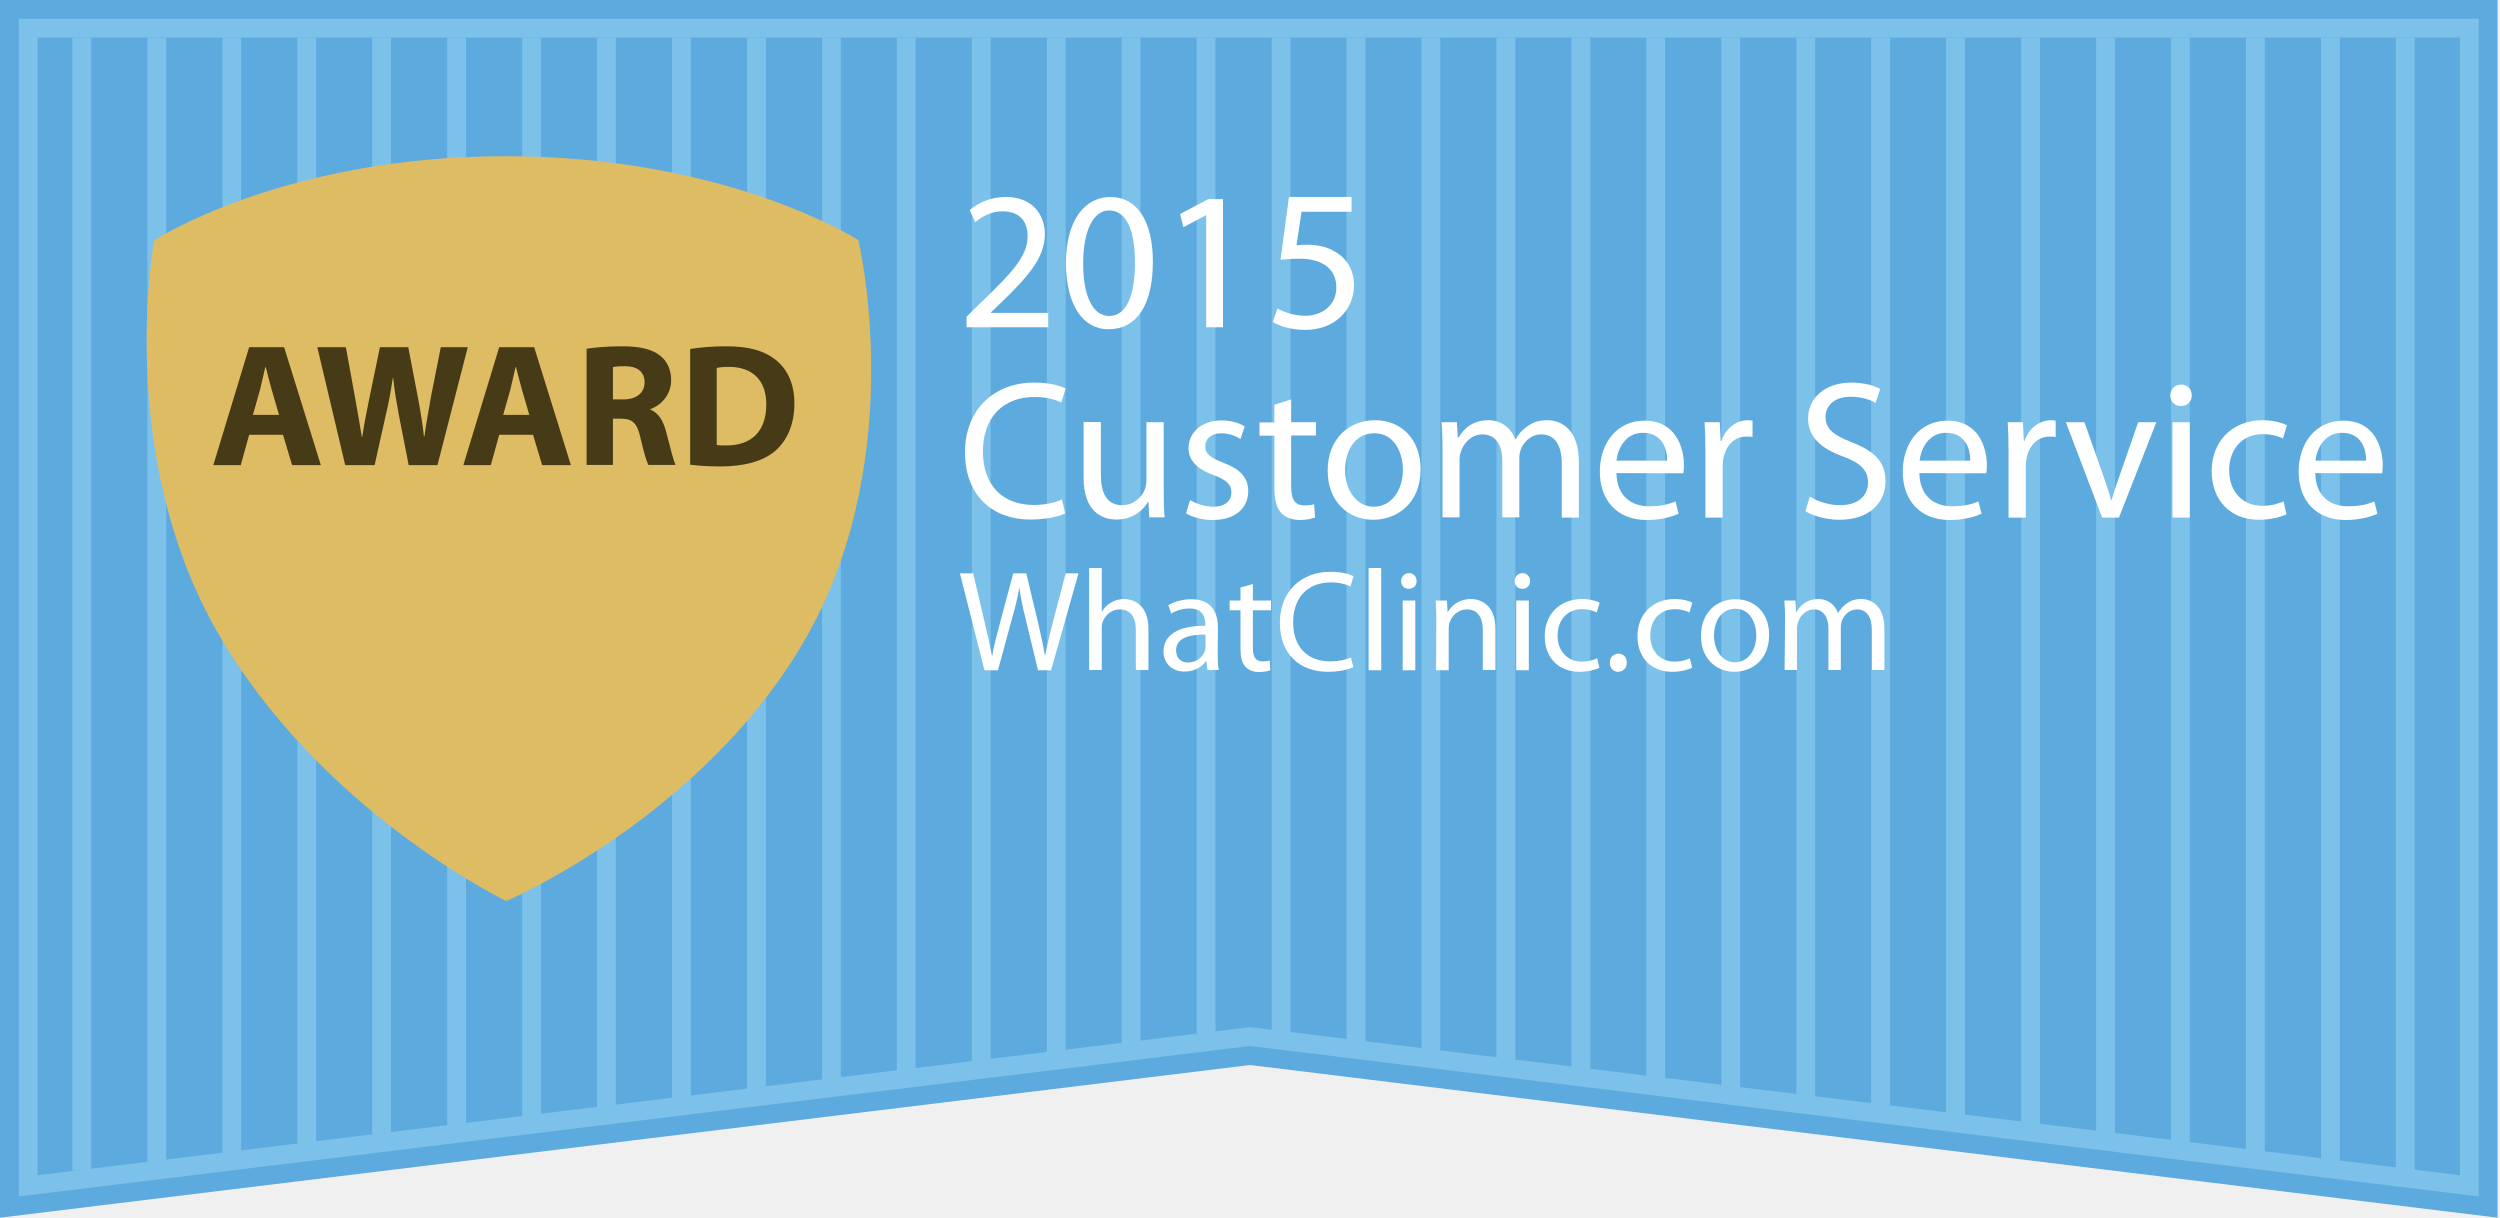
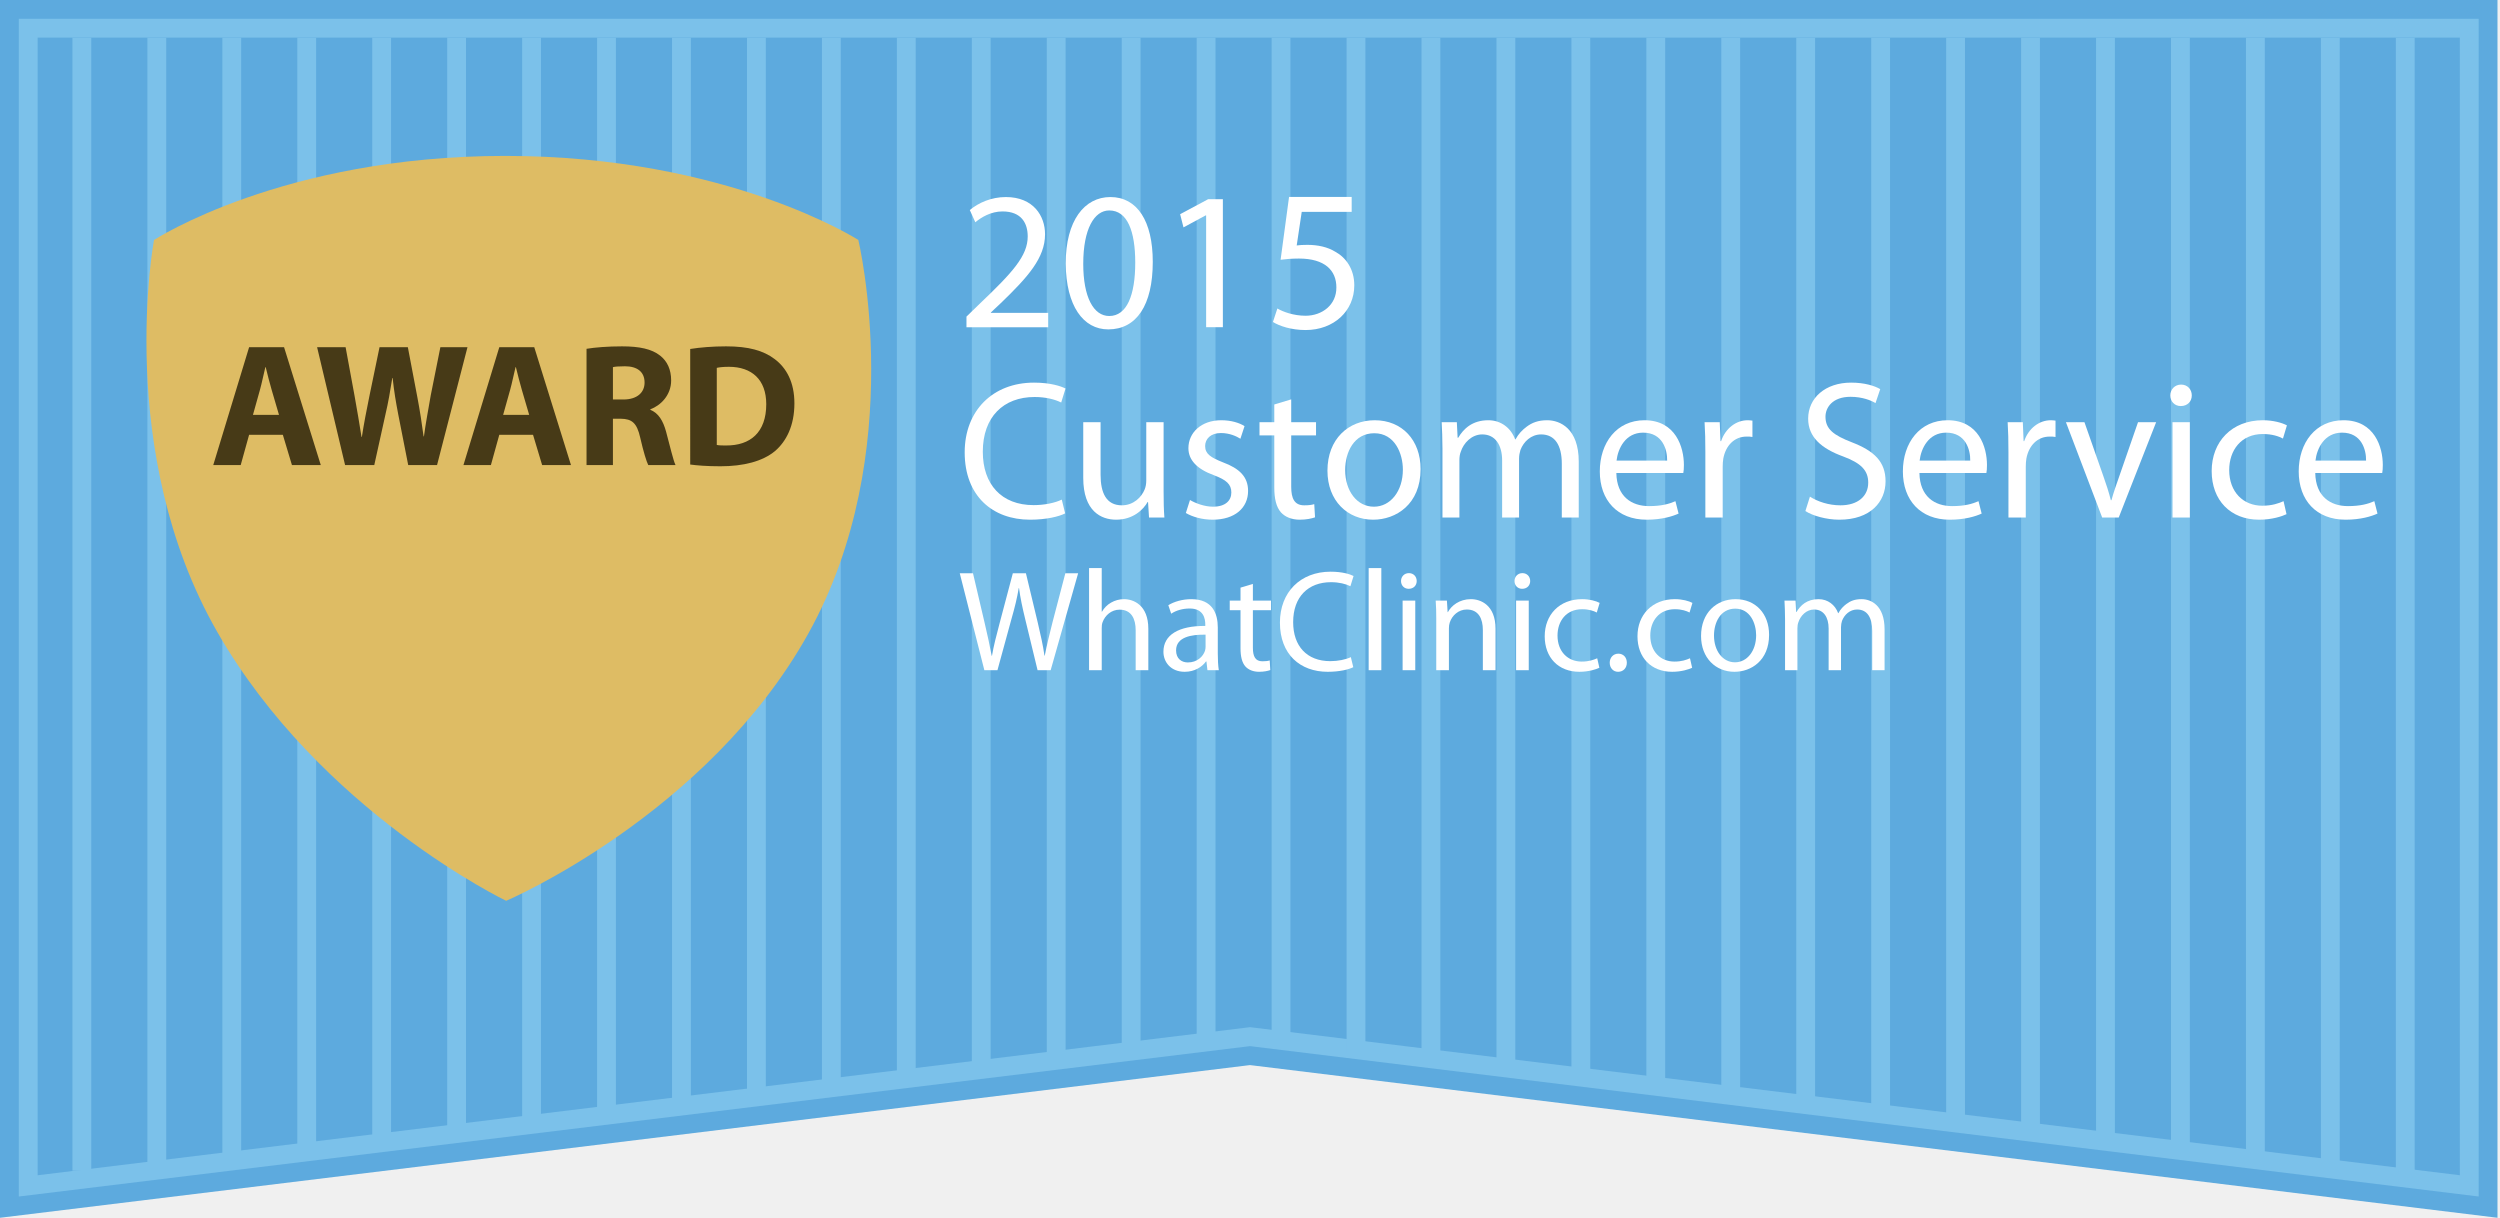
- <svg xmlns="http://www.w3.org/2000/svg" version="1.1" id="Layer_1" x="0px" y="0px" viewBox="0 0 1129.8 550.3" enable-background="new 0 0 1129.8 550.3" xml:space="preserve">
-   <polygon fill="#5DAADE" points="1128.7,550.3 564.9,481.3 0,550.3 0,0 1128.7,0 " />
-   <polygon fill="#5DAADE" points="12.8,12.8 1115.9,12.8 1115.9,535.9 564.9,468.5 12.8,535.9 " />
-   <path fill="#7BC1EA" d="M1111.7,17v514.1l-545.7-66.8l-1-0.1l-1,0.1L17,531.1V17H1111.7 M1120.2,8.5H8.5v532.2l556.4-68l555.3,68  L1120.2,8.5L1120.2,8.5z" />
-   <rect x="32.7" y="17" fill="#7BC1EA" width="8.5" height="512" />
-   <rect x="66.6" y="17" fill="#7BC1EA" width="8.5" height="512" />
-   <polygon fill="#7BC1EA" points="100.5,527.5 109,526.5 109,17 100.5,17 " />
-   <polygon fill="#7BC1EA" points="134.4,523.4 142.9,522.3 142.9,17 134.4,17 " />
-   <polygon fill="#7BC1EA" points="168.2,519.2 176.7,518.2 176.7,17 168.2,17 " />
-   <polygon fill="#7BC1EA" points="202.1,515.1 210.6,514 210.6,17 202.1,17 " />
-   <polygon fill="#7BC1EA" points="236,510.9 244.5,509.9 244.5,17 236,17 " />
-   <polygon fill="#7BC1EA" points="269.8,506.8 278.3,505.8 278.3,17 269.8,17 " />
-   <polygon fill="#7BC1EA" points="303.7,502.7 312.2,501.6 312.2,17 303.7,17 " />
-   <polygon fill="#7BC1EA" points="337.6,498.5 346.1,497.5 346.1,17 337.6,17 " />
-   <polygon fill="#7BC1EA" points="371.5,494.4 380,493.4 380,17 371.5,17 " />
-   <polygon fill="#7BC1EA" points="405.3,490.3 413.8,489.2 413.8,17 405.3,17 " />
-   <polygon fill="#7BC1EA" points="439.2,486.1 447.7,485.1 447.7,17 439.2,17 " />
-   <polygon fill="#7BC1EA" points="473.1,482 481.6,480.9 481.6,17 473.1,17 " />
-   <polygon fill="#7BC1EA" points="506.9,477.9 515.4,476.8 515.4,17 506.9,17 " />
-   <polygon fill="#7BC1EA" points="540.8,473.7 549.3,472.7 549.3,17 540.8,17 " />
-   <polygon fill="#7BC1EA" points="574.7,472 583.2,473 583.2,17 574.7,17 " />
-   <polygon fill="#7BC1EA" points="608.5,476.1 617.1,477.2 617.1,17 608.5,17 " />
-   <polygon fill="#7BC1EA" points="642.4,480.3 650.9,481.3 650.9,17 642.4,17 " />
-   <polygon fill="#7BC1EA" points="676.3,484.4 684.8,485.4 684.8,17 676.3,17 " />
-   <polygon fill="#7BC1EA" points="710.2,488.6 718.7,489.6 718.7,17 710.2,17 " />
-   <polygon fill="#7BC1EA" points="744,492.7 752.5,493.7 752.5,17 744,17 " />
-   <polygon fill="#7BC1EA" points="777.9,496.8 786.4,497.9 786.4,17 777.9,17 " />
-   <polygon fill="#7BC1EA" points="811.8,501 820.3,502 820.3,17 811.8,17 " />
-   <polygon fill="#7BC1EA" points="845.6,505.1 854.2,506.2 854.2,17 845.6,17 " />
-   <polygon fill="#7BC1EA" points="879.5,509.3 888,510.3 888,17 879.5,17 " />
-   <polygon fill="#7BC1EA" points="913.4,513.4 921.9,514.5 921.9,17 913.4,17 " />
-   <polygon fill="#7BC1EA" points="947.3,517.6 955.8,518.6 955.8,17 947.3,17 " />
-   <polygon fill="#7BC1EA" points="981.1,521.7 989.6,522.8 989.6,17 981.1,17 " />
-   <polygon fill="#7BC1EA" points="1015,525.9 1023.5,526.9 1023.5,17 1015,17 " />
-   <rect x="1048.9" y="17" fill="#7BC1EA" width="8.5" height="512" />
-   <rect x="1082.7" y="17" fill="#7BC1EA" width="8.5" height="512" />
-   <path fill="#DEBC64" d="M387.9,108.5c0,0,23,95.9-22.6,177.9c-45.7,82-136.5,120.8-136.5,120.8s-84.1-40.5-130.6-121.6  s-28.5-177-28.5-177s58.1-38,158.7-38C328.9,70.5,387.9,108.5,387.9,108.5z" />
-   <path fill="#473A17" d="M112.6,196.5l-3.8,13.7H96.4l16.2-53.3h15.8l16.6,53.3h-13l-4.1-13.7L112.6,196.5L112.6,196.5z M126.1,187.5  l-3.3-11.3c-0.9-3.2-1.9-7.1-2.7-10.3h-0.2c-0.8,3.2-1.6,7.2-2.4,10.3l-3.2,11.3H126.1z" />
-   <path fill="#473A17" d="M156,210.2l-12.6-53.3h12.9l4,21.9c1.2,6.4,2.3,13.3,3.2,18.6h0.2c0.9-5.8,2.1-12.2,3.5-18.8l4.5-21.7h12.8  l4.3,22.4c1.2,6.2,2.1,11.9,2.8,17.9h0.2c0.8-5.9,2-12.2,3.1-18.6l4.3-21.7h12.2l-13.7,53.3h-13l-4.5-22.9c-1-5.4-1.9-10.4-2.5-16.4  h-0.2c-0.9,6-1.8,11.1-3.1,16.4l-5.1,22.9L156,210.2L156,210.2z" />
-   <path fill="#473A17" d="M225.6,196.5l-3.8,13.7h-12.4l16.2-53.3h15.8l16.6,53.3h-13l-4.1-13.7L225.6,196.5L225.6,196.5z   M239.2,187.5l-3.3-11.3c-0.9-3.2-1.9-7.1-2.7-10.3H233c-0.8,3.2-1.6,7.2-2.4,10.3l-3.2,11.3H239.2z" />
-   <path fill="#473A17" d="M265.1,157.6c3.9-0.6,9.6-1.1,16-1.1c7.9,0,13.4,1.2,17.2,4.2c3.2,2.5,5,6.3,5,11.2c0,6.7-4.8,11.4-9.4,13  v0.2c3.7,1.5,5.8,5,7.1,9.9c1.7,6.1,3.2,13,4.3,15.1H293c-0.8-1.6-2.1-5.8-3.6-12.4c-1.5-6.7-3.8-8.5-8.8-8.5H277v20.9h-11.9  L265.1,157.6L265.1,157.6z M277,180.5h4.7c6,0,9.6-3,9.6-7.7c0-4.8-3.3-7.3-8.8-7.3c-2.9,0-4.6,0.2-5.5,0.4V180.5z" />
-   <path fill="#473A17" d="M311.9,157.7c4.4-0.7,10.2-1.2,16.2-1.2c10.2,0,16.8,1.9,21.9,5.7c5.5,4.1,9,10.7,9,20.1  c0,10.2-3.7,17.2-8.8,21.6c-5.6,4.7-14.2,6.9-24.6,6.9c-6.2,0-10.7-0.4-13.7-0.8L311.9,157.7L311.9,157.7z M323.9,201.1  c1,0.2,2.8,0.2,4.2,0.2c11,0.1,18.2-5.9,18.2-18.6c0-11.1-6.5-16.9-16.9-16.9c-2.6,0-4.4,0.2-5.5,0.5L323.9,201.1L323.9,201.1z" />
-   <path fill="#FFFFFF" d="M436.8,147.9v-4.8l6.1-6c14.8-14.1,21.5-21.5,21.5-30.3c0-5.9-2.8-11.3-11.4-11.3c-5.3,0-9.6,2.7-12.3,4.9  l-2.5-5.5c3.9-3.3,9.7-5.9,16.3-5.9c12.5,0,17.7,8.5,17.7,16.8c0,10.7-7.7,19.3-19.9,31.1l-4.5,4.3v0.2h25.9v6.5L436.8,147.9  L436.8,147.9z" />
-   <path fill="#FFFFFF" d="M521,118.3c0,19.7-7.4,30.5-20.1,30.5c-11.3,0-19-10.6-19.2-29.7c0-19.5,8.5-30.1,20.2-30.1  C513.9,89.1,521,99.9,521,118.3z M489.5,119.2c0,15,4.6,23.6,11.7,23.6c7.9,0,11.7-9.3,11.7-24.1c0-14.2-3.6-23.6-11.7-23.6  C494.5,95.1,489.5,103.5,489.5,119.2z" />
-   <path fill="#FFFFFF" d="M545.1,97.3h-0.2l-10.1,5.4l-1.5-6L546,90h6.7v57.9h-7.6L545.1,97.3L545.1,97.3z" />
-   <path fill="#FFFFFF" d="M481.4,232c-2.8,1.4-8.5,2.8-15.8,2.8c-16.9,0-29.5-10.7-29.5-30.4c0-18.9,12.7-31.5,31.3-31.5  c7.4,0,12.2,1.6,14.2,2.7l-2,6.3c-2.8-1.4-7-2.5-12-2.5c-14.1,0-23.4,9-23.4,24.7c0,14.8,8.5,24.1,23,24.1c4.8,0,9.6-1,12.7-2.5  L481.4,232z" />
-   <path fill="#FFFFFF" d="M525.9,222c0,4.5,0.1,8.5,0.4,11.8h-6.9l-0.4-7h-0.2c-2,3.5-6.6,8-14.2,8c-6.8,0-14.9-3.8-14.9-18.9v-25.2  h7.8v23.8c0,8.2,2.6,13.8,9.6,13.8c5.3,0,8.9-3.6,10.3-7.2c0.4-1.1,0.7-2.5,0.7-4v-26.3h7.8V222L525.9,222z" />
-   <path fill="#FFFFFF" d="M537.8,226c2.4,1.4,6.5,3,10.4,3c5.6,0,8.3-2.8,8.3-6.4c0-3.7-2.2-5.7-7.9-7.8c-7.8-2.8-11.5-7-11.5-12.2  c0-6.9,5.7-12.6,14.9-12.6c4.4,0,8.2,1.2,10.5,2.7l-1.9,5.7c-1.7-1.1-4.8-2.6-8.8-2.6c-4.6,0-7.1,2.7-7.1,5.9c0,3.6,2.5,5.2,8.1,7.4  c7.4,2.8,11.3,6.5,11.3,12.9c0,7.7-6,13-16,13c-4.7,0-9.1-1.2-12.1-3L537.8,226z" />
-   <path fill="#FFFFFF" d="M583.5,180.5v10.3h11.2v6h-11.2V220c0,5.3,1.5,8.4,5.9,8.4c2.1,0,3.4-0.2,4.5-0.5l0.4,6  c-1.5,0.5-3.9,1.1-6.9,1.1c-3.6,0-6.6-1.2-8.5-3.3c-2.1-2.4-3-6.2-3-11.3v-23.5h-6.7v-6h6.7v-8L583.5,180.5z" />
-   <path fill="#FFFFFF" d="M642,212c0,15.9-11.1,22.9-21.4,22.9c-11.6,0-20.6-8.5-20.6-22.2c0-14.3,9.5-22.8,21.4-22.8  C633.6,189.9,642,198.9,642,212z M607.9,212.4c0,9.4,5.3,16.6,13,16.6c7.5,0,13.1-7,13.1-16.7c0-7.3-3.6-16.5-12.9-16.5  C611.9,195.8,607.9,204.3,607.9,212.4z" />
-   <path fill="#FFFFFF" d="M651.9,202.5c0-4.5-0.2-8.1-0.4-11.7h6.9l0.4,7h0.3c2.4-4.1,6.4-7.9,13.6-7.9c5.8,0,10.2,3.6,12.1,8.6h0.2  c1.3-2.5,3.1-4.3,4.9-5.6c2.6-2,5.3-3,9.4-3c5.8,0,14.2,3.7,14.2,18.7v25.3h-7.7v-24.3c0-8.4-3.1-13.3-9.3-13.3  c-4.5,0-7.9,3.3-9.3,7c-0.4,1.2-0.6,2.5-0.6,3.9v26.6h-7.7v-25.8c0-6.9-3-11.7-9-11.7c-4.8,0-8.5,3.9-9.7,7.8  c-0.4,1.1-0.6,2.5-0.6,3.8v25.9h-7.7L651.9,202.5L651.9,202.5L651.9,202.5z" />
-   <path fill="#FFFFFF" d="M730.5,213.8c0.2,10.6,6.9,15,14.8,15c5.6,0,9.1-1,11.9-2.2l1.4,5.6c-2.8,1.2-7.6,2.8-14.4,2.8  c-13.3,0-21.2-8.8-21.2-21.8c0-13,7.7-23.1,20.2-23.1c14.2,0,17.8,12.3,17.8,20.2c0,1.6-0.1,2.8-0.3,3.6L730.5,213.8L730.5,213.8z   M753.4,208.2c0.1-4.9-2-12.6-10.9-12.6c-8,0-11.4,7.2-12,12.6H753.4z" />
-   <path fill="#FFFFFF" d="M770.7,204.2c0-5.1-0.1-9.4-0.4-13.4h6.9l0.4,8.5h0.3c2-5.8,6.8-9.4,12-9.4c0.8,0,1.4,0.1,2.1,0.2v7.4  c-0.8-0.2-1.6-0.2-2.7-0.2c-5.5,0-9.4,4.1-10.5,10c-0.2,1.1-0.3,2.4-0.3,3.6v23h-7.8L770.7,204.2L770.7,204.2z" />
-   <path fill="#FFFFFF" d="M817.9,224.4c3.5,2.2,8.5,3.9,13.8,3.9c7.9,0,12.5-4.2,12.5-10.2c0-5.5-3.2-8.8-11.3-11.8  c-9.8-3.6-15.8-8.7-15.8-17.1c0-9.3,7.7-16.3,19.4-16.3c6.1,0,10.6,1.4,13.2,2.9l-2.1,6.3c-1.9-1.2-5.9-2.8-11.3-2.8  c-8.2,0-11.3,4.9-11.3,9c0,5.6,3.7,8.4,11.9,11.6c10.1,3.9,15.2,8.8,15.2,17.6c0,9.3-6.8,17.4-20.9,17.4c-5.8,0-12.1-1.8-15.3-3.9  L817.9,224.4z" />
-   <path fill="#FFFFFF" d="M867.4,213.8c0.2,10.6,6.9,15,14.8,15c5.6,0,9.1-1,11.9-2.2l1.4,5.6c-2.8,1.2-7.6,2.8-14.4,2.8  c-13.3,0-21.2-8.8-21.2-21.8c0-13,7.7-23.1,20.2-23.1c14.2,0,17.8,12.3,17.8,20.2c0,1.6-0.1,2.8-0.3,3.6L867.4,213.8L867.4,213.8z   M890.4,208.2c0.1-4.9-2-12.6-10.9-12.6c-8,0-11.4,7.2-12,12.6H890.4z" />
-   <path fill="#FFFFFF" d="M907.7,204.2c0-5.1-0.1-9.4-0.4-13.4h6.9l0.4,8.5h0.3c2-5.8,6.8-9.4,12-9.4c0.8,0,1.4,0.1,2.1,0.2v7.4  c-0.8-0.2-1.6-0.2-2.7-0.2c-5.5,0-9.4,4.1-10.5,10c-0.2,1.1-0.3,2.4-0.3,3.6v23h-7.8L907.7,204.2L907.7,204.2z" />
-   <path fill="#FFFFFF" d="M942,190.8l8.5,24.1c1.4,4,2.6,7.6,3.5,11.1h0.3c1-3.6,2.2-7.1,3.6-11.1l8.4-24.1h8.2l-16.9,43.1H950  l-16.4-43.1H942z" />
-   <path fill="#FFFFFF" d="M990.5,178.7c0,2.7-1.9,4.8-5,4.8c-2.8,0-4.7-2.1-4.7-4.8c0-2.7,2-4.9,4.9-4.9  C988.6,173.8,990.5,175.9,990.5,178.7z M981.8,233.9v-43.1h7.8v43.1H981.8z" />
-   <path fill="#FFFFFF" d="M1033.3,232.4c-2,1-6.6,2.5-12.4,2.5c-13,0-21.4-8.8-21.4-22c0-13.3,9.1-23,23.1-23c4.6,0,8.7,1.2,10.9,2.3  l-1.8,6c-1.9-1-4.8-2-9.1-2c-9.9,0-15.2,7.4-15.2,16.3c0,10,6.4,16.1,15,16.1c4.5,0,7.4-1.1,9.6-2L1033.3,232.4z" />
-   <path fill="#FFFFFF" d="M1046.3,213.8c0.2,10.6,6.9,15,14.8,15c5.6,0,9.1-1,11.9-2.2l1.4,5.6c-2.8,1.2-7.6,2.8-14.4,2.8  c-13.3,0-21.2-8.8-21.2-21.8c0-13,7.7-23.1,20.2-23.1c14.2,0,17.8,12.3,17.8,20.2c0,1.6-0.1,2.8-0.3,3.6L1046.3,213.8L1046.3,213.8z   M1069.3,208.2c0.1-4.9-2-12.6-10.9-12.6c-8,0-11.4,7.2-12,12.6H1069.3z" />
-   <path fill="#FFFFFF" d="M444.9,302.9l-11.1-43.8h6l5.2,22.2c1.3,5.5,2.5,10.9,3.3,15.1h0.1c0.7-4.4,2.1-9.6,3.6-15.2l5.9-22.1h5.9  l5.3,22.2c1.2,5.2,2.4,10.4,3.1,15h0.1c0.9-4.8,2.1-9.7,3.5-15.1l5.8-22.1h5.8l-12.4,43.8h-5.9l-5.5-22.8c-1.4-5.6-2.3-9.9-2.9-14.3  h-0.1c-0.7,4.4-1.8,8.6-3.4,14.3l-6.2,22.8L444.9,302.9L444.9,302.9z" />
-   <path fill="#FFFFFF" d="M492.2,256.7h5.7v19.7h0.1c0.9-1.6,2.3-3.1,4.1-4.1c1.7-1,3.7-1.6,5.9-1.6c4.2,0,11,2.6,11,13.4v18.7h-5.7  v-18.1c0-5.1-1.9-9.3-7.3-9.3c-3.7,0-6.6,2.6-7.7,5.7c-0.3,0.8-0.4,1.7-0.4,2.7v19h-5.7L492.2,256.7L492.2,256.7z" />
-   <path fill="#FFFFFF" d="M550.3,295.3c0,2.7,0.1,5.4,0.5,7.5h-5.1l-0.5-4H545c-1.8,2.5-5.1,4.7-9.6,4.7c-6.4,0-9.6-4.5-9.6-9  c0-7.6,6.8-11.8,18.9-11.7v-0.6c0-2.5-0.7-7.3-7.1-7.2c-3,0-6,0.8-8.3,2.3l-1.3-3.8c2.6-1.6,6.4-2.7,10.4-2.7c9.6,0,12,6.6,12,12.8  L550.3,295.3L550.3,295.3z M544.8,286.8c-6.2-0.1-13.3,1-13.3,7.1c0,3.8,2.5,5.5,5.3,5.5c4.2,0,6.8-2.6,7.7-5.3  c0.2-0.6,0.3-1.3,0.3-1.8V286.8z" />
-   <path fill="#FFFFFF" d="M566.2,263.9v7.5h8.2v4.4h-8.2v17c0,3.9,1.1,6.1,4.3,6.1c1.6,0,2.5-0.1,3.3-0.4l0.3,4.4  c-1.1,0.4-2.9,0.8-5.1,0.8c-2.7,0-4.8-0.9-6.2-2.4c-1.6-1.8-2.2-4.6-2.2-8.3v-17.2h-4.9v-4.4h4.9v-5.9L566.2,263.9z" />
-   <path fill="#FFFFFF" d="M611.6,301.5c-2,1-6.2,2.1-11.6,2.1c-12.4,0-21.6-7.8-21.6-22.2c0-13.8,9.3-23,22.9-23c5.4,0,8.9,1.2,10.4,2  l-1.4,4.6c-2.1-1-5.1-1.8-8.8-1.8c-10.3,0-17.1,6.6-17.1,18.1c0,10.8,6.2,17.6,16.8,17.6c3.5,0,7-0.7,9.3-1.8L611.6,301.5z" />
-   <path fill="#FFFFFF" d="M618.5,256.7h5.7v46.2h-5.7V256.7z" />
-   <path fill="#FFFFFF" d="M640.2,262.6c0,2-1.4,3.5-3.6,3.5c-2.1,0-3.4-1.6-3.4-3.5s1.4-3.6,3.6-3.6  C638.8,259,640.2,260.6,640.2,262.6z M633.9,302.9v-31.5h5.7v31.5H633.9z" />
-   <path fill="#FFFFFF" d="M649.1,279.9c0-3.3-0.1-5.9-0.3-8.5h5.1l0.3,5.2h0.1c1.6-2.9,5.2-5.9,10.4-5.9c4.4,0,11.1,2.6,11.1,13.4  v18.7h-5.7v-18.1c0-5.1-1.9-9.3-7.3-9.3c-3.7,0-6.6,2.7-7.7,5.9c-0.3,0.7-0.4,1.7-0.4,2.7v18.9h-5.7L649.1,279.9L649.1,279.9  L649.1,279.9z" />
-   <path fill="#FFFFFF" d="M691.5,262.6c0,2-1.4,3.5-3.6,3.5c-2.1,0-3.4-1.6-3.4-3.5s1.4-3.6,3.6-3.6  C690.1,259,691.5,260.6,691.5,262.6z M685.2,302.9v-31.5h5.7v31.5H685.2z" />
-   <path fill="#FFFFFF" d="M722.8,301.8c-1.5,0.7-4.8,1.8-9,1.8c-9.5,0-15.7-6.4-15.7-16.1c0-9.7,6.6-16.8,16.9-16.8  c3.4,0,6.4,0.8,7.9,1.7l-1.3,4.4c-1.4-0.7-3.5-1.5-6.6-1.5c-7.2,0-11.1,5.4-11.1,11.9c0,7.3,4.7,11.8,10.9,11.8c3.3,0,5.4-0.8,7-1.5  L722.8,301.8z" />
-   <path fill="#FFFFFF" d="M727.5,299.5c0-2.3,1.6-4.1,3.9-4.1c2.3,0,3.8,1.7,3.8,4.1c0,2.3-1.6,4.1-4,4.1  C729,303.6,727.5,301.8,727.5,299.5z" />
-   <path fill="#FFFFFF" d="M764.7,301.8c-1.5,0.7-4.8,1.8-9,1.8c-9.5,0-15.7-6.4-15.7-16.1c0-9.7,6.6-16.8,16.9-16.8  c3.4,0,6.4,0.8,7.9,1.7l-1.3,4.4c-1.4-0.7-3.5-1.5-6.6-1.5c-7.2,0-11.1,5.4-11.1,11.9c0,7.3,4.7,11.8,10.9,11.8c3.3,0,5.4-0.8,7-1.5  L764.7,301.8z" />
-   <path fill="#FFFFFF" d="M799.5,286.9c0,11.6-8.1,16.7-15.7,16.7c-8.4,0-15.1-6.2-15.1-16.2c0-10.5,7-16.6,15.6-16.6  C793.4,270.8,799.5,277.3,799.5,286.9z M774.6,287.2c0,6.9,3.9,12.1,9.5,12.1c5.5,0,9.6-5.1,9.6-12.2c0-5.3-2.7-12-9.4-12  C777.5,275.1,774.6,281.3,774.6,287.2z" />
-   <path fill="#FFFFFF" d="M806.7,279.9c0-3.3-0.1-5.9-0.3-8.5h5l0.3,5.1h0.2c1.8-3,4.7-5.8,9.9-5.8c4.2,0,7.5,2.6,8.8,6.3h0.1  c1-1.8,2.3-3.1,3.6-4.1c1.9-1.4,3.9-2.2,6.9-2.2c4.2,0,10.4,2.7,10.4,13.6v18.5h-5.6v-17.7c0-6.1-2.3-9.7-6.8-9.7  c-3.3,0-5.8,2.4-6.8,5.1c-0.3,0.8-0.5,1.8-0.5,2.9v19.4h-5.6V284c0-5-2.2-8.6-6.6-8.6c-3.5,0-6.2,2.9-7.1,5.7  c-0.3,0.8-0.5,1.8-0.5,2.8v18.9h-5.6L806.7,279.9L806.7,279.9z" />
-   <path fill="#FFFFFF" d="M577.3,139.4c2.5,1.5,7.3,3.3,12.7,3.3c7.5,0,14-4.9,13.9-12.8c0-7.6-5.2-13-16.9-13c-3.5,0-6.1,0.3-8.3,0.5  l3.8-28.4h28.3v6.7h-22.6l-2.3,15.2c1.4-0.2,2.6-0.3,4.8-0.3c4.6,0,9.1,0.9,12.7,3.2c4.6,2.5,8.5,7.7,8.5,15.1  c0,11.6-9.2,20.2-22,20.2c-6.5,0-11.8-1.8-14.7-3.6L577.3,139.4z" />
+ <svg xmlns="http://www.w3.org/2000/svg" version="1.1" id="Layer_1" x="0px" y="0px" width="1129.809px" height="550.34px" viewBox="0 0 1129.809 550.34" enable-background="new 0 0 1129.809 550.34" xml:space="preserve">
+   <g id="Layer_2">
+     <polygon fill="#5DAADE" points="1128.672,550.34 564.895,481.34 0,550.34 0,0 1128.672,0  " />
+     <g>
+       <polygon fill="#5DAADE" points="12.756,12.756 1115.916,12.756 1115.916,535.928 564.896,468.489 12.756,535.931   " />
+       <path fill="#7BC1EA" d="M1111.664,17.008v514.114L565.93,464.331l-1.033-0.127l-1.031,0.126L17.008,531.127V17.008H1111.664     M1120.168,8.504H8.504v532.229l556.394-67.961l555.271,67.959V8.504L1120.168,8.504z" />
+     </g>
+     <g>
+       <rect x="32.743" y="17.045" fill="#7BC1EA" width="8.504" height="512.021" />
+       <rect x="66.614" y="17.045" fill="#7BC1EA" width="8.504" height="512.021" />
+       <polygon fill="#7BC1EA" points="100.485,527.497 108.989,526.459 108.989,17.045 100.485,17.045   " />
+       <polygon fill="#7BC1EA" points="134.355,523.361 142.86,522.322 142.86,17.045 134.355,17.045   " />
+       <polygon fill="#7BC1EA" points="168.227,519.224 176.731,518.186 176.731,17.045 168.227,17.045   " />
+       <polygon fill="#7BC1EA" points="202.098,515.087 210.602,514.048 210.602,17.045 202.098,17.045   " />
+       <polygon fill="#7BC1EA" points="235.969,510.948 244.473,509.909 244.473,17.045 235.969,17.045   " />
+       <polygon fill="#7BC1EA" points="269.839,506.813 278.344,505.773 278.344,17.045 269.839,17.045   " />
+       <polygon fill="#7BC1EA" points="303.711,502.675 312.216,501.637 312.216,17.045 303.711,17.045   " />
+       <polygon fill="#7BC1EA" points="337.582,498.537 346.087,497.498 346.087,17.045 337.582,17.045   " />
+       <polygon fill="#7BC1EA" points="371.453,494.4 379.957,493.362 379.957,17.045 371.453,17.045   " />
+       <polygon fill="#7BC1EA" points="405.323,490.264 413.828,489.225 413.828,17.045 405.323,17.045   " />
+       <polygon fill="#7BC1EA" points="439.194,486.126 447.699,485.088 447.699,17.045 439.194,17.045   " />
+       <polygon fill="#7BC1EA" points="473.065,481.989 481.57,480.949 481.57,17.045 473.065,17.045   " />
+       <polygon fill="#7BC1EA" points="506.938,477.852 515.441,476.813 515.441,17.045 506.938,17.045   " />
+       <polygon fill="#7BC1EA" points="540.807,473.715 549.313,472.676 549.313,17.045 540.807,17.045   " />
+       <polygon fill="#7BC1EA" points="574.679,471.97 583.183,473.011 583.183,17.045 574.679,17.045   " />
+       <polygon fill="#7BC1EA" points="608.549,476.115 617.054,477.156 617.054,17.045 608.549,17.045   " />
+       <polygon fill="#7BC1EA" points="642.42,480.261 650.926,481.302 650.926,17.045 642.42,17.045   " />
+       <polygon fill="#7BC1EA" points="676.291,484.406 684.797,485.447 684.797,17.045 676.291,17.045   " />
+       <polygon fill="#7BC1EA" points="710.162,488.552 718.668,489.592 718.668,17.045 710.162,17.045   " />
+       <polygon fill="#7BC1EA" points="744.033,492.697 752.539,493.738 752.539,17.045 744.033,17.045   " />
+       <polygon fill="#7BC1EA" points="777.904,496.842 786.41,497.883 786.41,17.045 777.904,17.045   " />
+       <polygon fill="#7BC1EA" points="811.775,500.988 820.281,502.028 820.281,17.045 811.775,17.045   " />
+       <polygon fill="#7BC1EA" points="845.646,505.133 854.152,506.174 854.152,17.045 845.646,17.045   " />
+       <polygon fill="#7BC1EA" points="879.517,509.278 888.021,510.319 888.021,17.045 879.517,17.045   " />
+       <polygon fill="#7BC1EA" points="913.388,513.424 921.892,514.465 921.892,17.045 913.388,17.045   " />
+       <polygon fill="#7BC1EA" points="947.26,517.569 955.763,518.61 955.763,17.045 947.26,17.045   " />
+       <polygon fill="#7BC1EA" points="981.131,521.715 989.635,522.756 989.635,17.045 981.131,17.045   " />
+       <polygon fill="#7BC1EA" points="1015.002,525.86 1023.506,526.901 1023.506,17.045 1015.002,17.045   " />
+       <rect x="1048.873" y="17.045" fill="#7BC1EA" width="8.505" height="512.021" />
+       <rect x="1082.744" y="17.045" fill="#7BC1EA" width="8.504" height="512.021" />
+     </g>
+   </g>
+   <g id="Layer_4">
+     <path fill="#DEBC64" d="M387.902,108.456c0,0,23.042,95.865-22.612,177.875C319.636,368.34,228.75,407.1,228.75,407.1   s-84.123-40.451-130.623-121.613S69.597,108.458,69.597,108.458s58.119-38,158.729-38   C328.935,70.457,387.902,108.456,387.902,108.456z" />
+     <g>
+       <path fill="#473A17" d="M112.574,196.502l-3.792,13.669H96.377l16.197-53.253h15.802l16.592,53.253h-13.036l-4.108-13.669H112.574    L112.574,196.502z M126.085,187.496l-3.317-11.299c-0.948-3.16-1.896-7.11-2.688-10.271h-0.158    c-0.79,3.16-1.581,7.19-2.448,10.271l-3.161,11.299H126.085z" />
+       <path fill="#473A17" d="M155.952,210.171l-12.642-53.253h12.879l4.028,21.886c1.186,6.4,2.293,13.274,3.161,18.646h0.158    c0.869-5.769,2.133-12.167,3.478-18.805l4.503-21.728h12.8l4.267,22.438c1.186,6.242,2.055,11.932,2.845,17.856h0.157    c0.79-5.926,1.976-12.167,3.081-18.567l4.347-21.728h12.246l-13.747,53.253h-13.037l-4.504-22.913    c-1.027-5.373-1.896-10.35-2.528-16.435h-0.158c-0.948,6.006-1.817,11.063-3.082,16.435l-5.057,22.913H155.952L155.952,210.171z" />
+       <path fill="#473A17" d="M225.641,196.502l-3.792,13.669h-12.404l16.197-53.253h15.802l16.592,53.253h-13.037l-4.107-13.669    H225.641L225.641,196.502z M239.151,187.496l-3.318-11.299c-0.947-3.16-1.896-7.11-2.687-10.271h-0.158    c-0.79,3.16-1.581,7.19-2.449,10.271l-3.161,11.299H239.151z" />
+       <path fill="#473A17" d="M265.067,157.63c3.871-0.632,9.56-1.106,16.039-1.106c7.9,0,13.432,1.187,17.224,4.188    c3.239,2.527,4.979,6.321,4.979,11.22c0,6.716-4.82,11.377-9.401,13.037v0.237c3.713,1.501,5.769,4.978,7.11,9.876    c1.659,6.083,3.24,13.037,4.268,15.091h-12.326c-0.79-1.58-2.133-5.847-3.634-12.405c-1.501-6.716-3.792-8.454-8.771-8.533h-3.557    v20.938h-11.93L265.067,157.63L265.067,157.63z M276.998,180.542h4.741c6.005,0,9.56-3.002,9.56-7.664    c0-4.82-3.317-7.349-8.849-7.349c-2.923,0-4.583,0.158-5.452,0.396V180.542z" />
+       <path fill="#473A17" d="M311.921,157.709c4.424-0.711,10.191-1.187,16.196-1.187c10.191,0,16.829,1.896,21.887,5.689    c5.53,4.107,9.007,10.667,9.007,20.067c0,10.192-3.713,17.225-8.771,21.57c-5.609,4.662-14.223,6.874-24.65,6.874    c-6.242,0-10.745-0.395-13.668-0.79L311.921,157.709L311.921,157.709z M323.929,201.085c1.026,0.236,2.767,0.236,4.188,0.236    c10.981,0.079,18.172-5.926,18.172-18.646c0-11.063-6.479-16.908-16.907-16.908c-2.606,0-4.425,0.237-5.452,0.475V201.085z" />
+     </g>
+     <g>
+       <path fill="#FFFFFF" d="M436.768,147.885v-4.806l6.142-5.964c14.774-14.063,21.539-21.538,21.539-30.262    c0-5.874-2.759-11.303-11.394-11.303c-5.251,0-9.611,2.67-12.283,4.896l-2.491-5.519c3.917-3.293,9.702-5.875,16.288-5.875    c12.46,0,17.712,8.544,17.712,16.822c0,10.681-7.744,19.313-19.938,31.063l-4.539,4.272v0.178h25.899v6.498L436.768,147.885    L436.768,147.885z" />
+       <path fill="#FFFFFF" d="M520.963,118.335c0,19.67-7.388,30.527-20.115,30.527c-11.304,0-19.047-10.591-19.226-29.729    c0-19.492,8.456-30.083,20.204-30.083C513.931,89.053,520.963,99.911,520.963,118.335z M489.545,119.225    c0,15.042,4.628,23.586,11.749,23.586c7.921,0,11.749-9.346,11.749-24.12c0-14.24-3.561-23.586-11.749-23.586    C494.528,95.105,489.545,103.472,489.545,119.225z" />
+       <path fill="#FFFFFF" d="M545.079,97.33h-0.178l-10.059,5.429l-1.514-5.963l12.64-6.766h6.676v57.854h-7.565V97.33z" />
+       <path fill="#FFFFFF" d="M481.359,232.016c-2.76,1.424-8.544,2.848-15.844,2.848c-16.91,0-29.55-10.681-29.55-30.438    c0-18.869,12.729-31.508,31.33-31.508c7.387,0,12.193,1.602,14.24,2.67l-1.958,6.318c-2.848-1.424-7.03-2.491-12.017-2.491    c-14.063,0-23.407,8.988-23.407,24.743c0,14.774,8.456,24.119,22.963,24.119c4.807,0,9.612-0.979,12.729-2.491L481.359,232.016z" />
+       <path fill="#FFFFFF" d="M525.857,222.047c0,4.539,0.09,8.455,0.356,11.837h-6.942l-0.444-7.031h-0.179    c-1.957,3.471-6.586,8.01-14.24,8.01c-6.766,0-14.863-3.826-14.863-18.868v-25.188h7.832v23.764    c0,8.188,2.582,13.796,9.612,13.796c5.251,0,8.899-3.648,10.323-7.209c0.445-1.067,0.713-2.491,0.713-4.005v-26.345h7.832V222.047    L525.857,222.047z" />
+       <path fill="#FFFFFF" d="M537.782,225.963c2.403,1.424,6.498,3.025,10.414,3.025c5.606,0,8.276-2.759,8.276-6.408    c0-3.738-2.226-5.696-7.921-7.832c-7.833-2.849-11.481-7.032-11.481-12.194c0-6.941,5.695-12.639,14.863-12.639    c4.361,0,8.188,1.156,10.504,2.67l-1.869,5.695c-1.691-1.067-4.808-2.581-8.813-2.581c-4.63,0-7.121,2.67-7.121,5.875    c0,3.56,2.492,5.161,8.1,7.387c7.388,2.759,11.304,6.498,11.304,12.906c0,7.653-5.963,12.994-16.021,12.994    c-4.717,0-9.079-1.245-12.104-3.025L537.782,225.963z" />
+       <path fill="#FFFFFF" d="M583.529,180.482v10.325h11.215v5.963h-11.215V220c0,5.34,1.514,8.367,5.873,8.367    c2.137,0,3.383-0.179,4.541-0.534l0.354,5.963c-1.513,0.534-3.916,1.067-6.941,1.067c-3.647,0-6.586-1.245-8.455-3.293    c-2.137-2.402-3.024-6.229-3.024-11.304V196.77H569.2v-5.963h6.677v-8.01L583.529,180.482z" />
+       <path fill="#FFFFFF" d="M642.002,211.99c0,15.933-11.125,22.874-21.449,22.874c-11.57,0-20.648-8.544-20.648-22.161    c0-14.33,9.521-22.785,21.359-22.785C633.636,189.917,642.002,198.906,642.002,211.99z M607.914,212.435    c0,9.436,5.341,16.555,12.994,16.555c7.478,0,13.084-7.031,13.084-16.732c0-7.298-3.649-16.466-12.905-16.466    C611.918,195.791,607.914,204.335,607.914,212.435z" />
+       <path fill="#FFFFFF" d="M651.879,202.466c0-4.54-0.179-8.1-0.355-11.66h6.854l0.354,7.031H659    c2.402-4.094,6.408-7.921,13.617-7.921c5.785,0,10.234,3.56,12.104,8.633h0.178c1.338-2.492,3.115-4.272,4.896-5.607    c2.581-1.958,5.342-3.025,9.436-3.025c5.785,0,14.24,3.737,14.24,18.69v25.277h-7.654v-24.298c0-8.366-3.113-13.262-9.346-13.262    c-4.539,0-7.922,3.293-9.347,7.031c-0.354,1.157-0.623,2.492-0.623,3.916v26.612h-7.653v-25.813    c0-6.854-3.025-11.749-8.988-11.749c-4.807,0-8.455,3.918-9.701,7.833c-0.444,1.068-0.623,2.492-0.623,3.827v25.9h-7.653v-31.417    H651.879z" />
+       <path fill="#FFFFFF" d="M730.465,213.77c0.178,10.592,6.854,14.953,14.774,14.953c5.605,0,9.078-0.979,11.927-2.225l1.426,5.606    c-2.76,1.246-7.564,2.759-14.42,2.759c-13.263,0-21.185-8.813-21.185-21.806c0-12.994,7.654-23.141,20.205-23.141    c14.15,0,17.801,12.283,17.801,20.204c0,1.602-0.09,2.759-0.268,3.648H730.465L730.465,213.77z M753.427,208.163    c0.09-4.896-2.047-12.64-10.857-12.64c-8.01,0-11.393,7.209-12.016,12.64H753.427z" />
+       <path fill="#FFFFFF" d="M770.691,204.246c0-5.073-0.09-9.435-0.354-13.439h6.854l0.355,8.544h0.268    c1.959-5.785,6.766-9.435,12.018-9.435c0.802,0,1.425,0.089,2.136,0.178v7.387c-0.802-0.178-1.603-0.178-2.67-0.178    c-5.519,0-9.435,4.094-10.502,9.969c-0.179,1.068-0.269,2.403-0.269,3.649v22.963h-7.834L770.691,204.246L770.691,204.246z" />
+       <path fill="#FFFFFF" d="M817.949,224.45c3.474,2.225,8.455,3.917,13.797,3.917c7.92,0,12.55-4.185,12.55-10.236    c0-5.519-3.203-8.813-11.304-11.837c-9.791-3.561-15.844-8.724-15.844-17.089c0-9.347,7.742-16.288,19.402-16.288    c6.053,0,10.592,1.424,13.172,2.938l-2.135,6.319c-1.869-1.157-5.875-2.848-11.306-2.848c-8.188,0-11.305,4.895-11.305,8.988    c0,5.607,3.65,8.366,11.928,11.571c10.146,3.916,15.222,8.812,15.222,17.623c0,9.257-6.767,17.355-20.916,17.355    c-5.785,0-12.105-1.779-15.312-3.915L817.949,224.45z" />
+       <path fill="#FFFFFF" d="M867.433,213.77c0.18,10.592,6.854,14.953,14.775,14.953c5.606,0,9.077-0.979,11.926-2.225l1.426,5.606    c-2.76,1.246-7.564,2.759-14.42,2.759c-13.262,0-21.184-8.813-21.184-21.806c0-12.994,7.653-23.141,20.204-23.141    c14.15,0,17.802,12.283,17.802,20.204c0,1.602-0.09,2.759-0.269,3.648H867.433L867.433,213.77z M890.396,208.163    c0.09-4.896-2.047-12.64-10.857-12.64c-8.01,0-11.395,7.209-12.018,12.64H890.396z" />
+       <path fill="#FFFFFF" d="M907.66,204.246c0-5.073-0.088-9.435-0.354-13.439h6.854l0.354,8.544h0.27    c1.957-5.785,6.765-9.435,12.017-9.435c0.801,0,1.424,0.089,2.135,0.178v7.387c-0.801-0.178-1.602-0.178-2.67-0.178    c-5.519,0-9.435,4.094-10.502,9.969c-0.178,1.068-0.269,2.403-0.269,3.649v22.963h-7.832v-29.638H907.66z" />
+       <path fill="#FFFFFF" d="M942.013,190.807l8.455,24.12c1.426,4.005,2.582,7.565,3.473,11.125h0.269    c0.979-3.56,2.225-7.12,3.647-11.125l8.365-24.12h8.188l-16.909,43.078h-7.478l-16.379-43.078H942.013z" />
+       <path fill="#FFFFFF" d="M990.517,178.702c0,2.67-1.869,4.806-4.982,4.806c-2.85,0-4.717-2.136-4.717-4.806    c0-2.671,1.957-4.896,4.896-4.896C988.56,173.807,990.517,175.943,990.517,178.702z M981.795,233.885v-43.078h7.834v43.078    H981.795z" />
+       <path fill="#FFFFFF" d="M1033.328,232.372c-2.047,0.979-6.588,2.491-12.373,2.491c-12.993,0-21.448-8.813-21.448-21.983    c0-13.262,9.078-22.963,23.141-22.963c4.629,0,8.726,1.157,10.859,2.313l-1.781,5.963c-1.869-0.979-4.806-2.047-9.078-2.047    c-9.879,0-15.219,7.388-15.219,16.288c0,9.969,6.408,16.11,14.951,16.11c4.45,0,7.389-1.068,9.612-2.047L1033.328,232.372z" />
+       <path fill="#FFFFFF" d="M1046.32,213.77c0.178,10.592,6.854,14.953,14.773,14.953c5.606,0,9.078-0.979,11.926-2.225l1.426,5.606    c-2.76,1.246-7.563,2.759-14.418,2.759c-13.264,0-21.186-8.813-21.186-21.806c0-12.994,7.653-23.141,20.205-23.141    c14.151,0,17.801,12.283,17.801,20.204c0,1.602-0.09,2.759-0.269,3.648H1046.32L1046.32,213.77z M1069.283,208.163    c0.09-4.896-2.047-12.64-10.858-12.64c-8.011,0-11.394,7.209-12.017,12.64H1069.283z" />
+       <path fill="#FFFFFF" d="M444.854,302.885l-11.115-43.813h5.979l5.2,22.166c1.3,5.461,2.47,10.921,3.25,15.146h0.13    c0.715-4.354,2.08-9.556,3.574-15.211l5.851-22.102h5.915l5.331,22.229c1.234,5.2,2.405,10.4,3.056,15.016h0.13    c0.91-4.81,2.146-9.686,3.511-15.146l5.785-22.102h5.785l-12.416,43.813h-5.915l-5.524-22.815c-1.365-5.59-2.274-9.88-2.859-14.3    h-0.131c-0.715,4.354-1.755,8.646-3.38,14.3l-6.239,22.815L444.854,302.885L444.854,302.885z" />
+       <path fill="#FFFFFF" d="M492.174,256.733h5.72v19.695h0.131c0.909-1.625,2.34-3.12,4.095-4.095    c1.689-0.977,3.705-1.562,5.851-1.562c4.227,0,10.985,2.602,10.985,13.392v18.721h-5.72v-18.069c0-5.069-1.885-9.296-7.28-9.296    c-3.704,0-6.564,2.602-7.67,5.655c-0.324,0.845-0.39,1.689-0.39,2.729v18.979h-5.721L492.174,256.733L492.174,256.733z" />
+       <path fill="#FFFFFF" d="M550.349,295.345c0,2.729,0.13,5.396,0.455,7.54h-5.135l-0.455-3.965h-0.194    c-1.756,2.471-5.136,4.68-9.621,4.68c-6.369,0-9.62-4.483-9.62-9.035c0-7.604,6.76-11.766,18.916-11.698v-0.65    c0-2.535-0.716-7.28-7.149-7.215c-2.99,0-6.045,0.845-8.255,2.34l-1.301-3.835c2.601-1.625,6.436-2.73,10.399-2.73    c9.62,0,11.961,6.565,11.961,12.807L550.349,295.345L550.349,295.345z M544.824,286.829c-6.24-0.13-13.326,0.976-13.326,7.085    c0,3.771,2.471,5.461,5.331,5.461c4.16,0,6.825-2.603,7.735-5.267c0.194-0.649,0.26-1.301,0.26-1.819V286.829z" />
+       <path fill="#FFFFFF" d="M566.209,263.883v7.541h8.188v4.354h-8.188v16.968c0,3.899,1.104,6.108,4.291,6.108    c1.559,0,2.469-0.129,3.313-0.39l0.26,4.354c-1.104,0.392-2.858,0.779-5.069,0.779c-2.664,0-4.811-0.91-6.176-2.404    c-1.561-1.756-2.21-4.551-2.21-8.256v-17.16h-4.875v-4.354h4.875v-5.852L566.209,263.883z" />
+       <path fill="#FFFFFF" d="M611.58,301.52c-2.016,1.041-6.239,2.08-11.569,2.08c-12.353,0-21.582-7.8-21.582-22.229    c0-13.78,9.297-23.012,22.881-23.012c5.396,0,8.906,1.17,10.399,1.95l-1.43,4.615c-2.08-1.041-5.137-1.82-8.774-1.82    c-10.271,0-17.097,6.565-17.097,18.07c0,10.791,6.176,17.616,16.771,17.616c3.51,0,7.021-0.716,9.295-1.82L611.58,301.52z" />
+       <path fill="#FFFFFF" d="M618.533,256.733h5.722v46.151h-5.722V256.733z" />
+       <path fill="#FFFFFF" d="M640.242,262.583c0,1.95-1.364,3.511-3.641,3.511c-2.08,0-3.443-1.561-3.443-3.511    s1.431-3.575,3.574-3.575C638.812,259.008,640.242,260.568,640.242,262.583z M633.873,302.885v-31.461h5.722v31.461H633.873z" />
+       <path fill="#FFFFFF" d="M649.082,279.938c0-3.313-0.063-5.915-0.26-8.515h5.07l0.324,5.2h0.131    c1.561-2.927,5.199-5.852,10.399-5.852c4.354,0,11.115,2.602,11.115,13.392v18.721h-5.723v-18.136c0-5.07-1.886-9.295-7.279-9.295    c-3.705,0-6.631,2.665-7.67,5.85c-0.26,0.715-0.391,1.69-0.391,2.665v18.916h-5.722v-22.946H649.082z" />
+       <path fill="#FFFFFF" d="M691.527,262.583c0,1.95-1.365,3.511-3.641,3.511c-2.08,0-3.445-1.561-3.445-3.511s1.43-3.575,3.574-3.575    C690.097,259.008,691.527,260.568,691.527,262.583z M685.156,302.885v-31.461h5.722v31.461H685.156z" />
+       <path fill="#FFFFFF" d="M722.793,301.779c-1.496,0.717-4.812,1.82-9.035,1.82c-9.49,0-15.666-6.437-15.666-16.057    c0-9.687,6.631-16.771,16.899-16.771c3.381,0,6.371,0.846,7.931,1.69l-1.3,4.354c-1.364-0.715-3.51-1.494-6.631-1.494    c-7.215,0-11.114,5.396-11.114,11.896c0,7.28,4.68,11.766,10.92,11.766c3.25,0,5.396-0.777,7.021-1.494L722.793,301.779z" />
+       <path fill="#FFFFFF" d="M727.472,299.505c0-2.341,1.625-4.096,3.899-4.096c2.273,0,3.834,1.689,3.834,4.096    c0,2.34-1.561,4.095-3.965,4.095C729.033,303.6,727.472,301.845,727.472,299.505z" />
+       <path fill="#FFFFFF" d="M764.717,301.779c-1.494,0.717-4.812,1.82-9.035,1.82c-9.488,0-15.666-6.437-15.666-16.057    c0-9.687,6.631-16.771,16.902-16.771c3.379,0,6.368,0.846,7.93,1.69l-1.301,4.354c-1.365-0.715-3.511-1.494-6.63-1.494    c-7.217,0-11.116,5.396-11.116,11.896c0,7.28,4.682,11.766,10.922,11.766c3.25,0,5.396-0.777,7.021-1.494L764.717,301.779z" />
+       <path fill="#FFFFFF" d="M799.492,286.895c0,11.636-8.125,16.705-15.666,16.705c-8.448,0-15.08-6.24-15.08-16.186    c0-10.466,6.955-16.642,15.601-16.642C793.383,270.773,799.492,277.339,799.492,286.895z M774.595,287.219    c0,6.891,3.899,12.092,9.49,12.092c5.461,0,9.557-5.136,9.557-12.222c0-5.33-2.666-12.025-9.426-12.025    C777.521,275.063,774.595,281.304,774.595,287.219z" />
+       <path fill="#FFFFFF" d="M806.705,279.938c0-3.313-0.129-5.915-0.26-8.515h5.006l0.261,5.136h0.194    c1.754-2.991,4.681-5.786,9.943-5.786c4.227,0,7.477,2.602,8.842,6.307h0.131c0.976-1.82,2.273-3.12,3.574-4.097    c1.885-1.43,3.898-2.21,6.891-2.21c4.226,0,10.398,2.73,10.398,13.65v18.461h-5.59v-17.746c0-6.108-2.273-9.685-6.824-9.685    c-3.314,0-5.785,2.403-6.824,5.135c-0.262,0.846-0.455,1.819-0.455,2.859v19.437H826.4v-18.852c0-5.006-2.211-8.579-6.563-8.579    c-3.511,0-6.177,2.858-7.087,5.72c-0.323,0.78-0.454,1.82-0.454,2.795v18.916h-5.591V279.938L806.705,279.938z" />
+     </g>
+   </g>
+   <path fill="#FFFFFF" d="M577.273,139.415c2.457,1.457,7.281,3.276,12.74,3.276c7.463,0,14.016-4.914,13.924-12.831  c0-7.645-5.188-13.014-16.926-13.014c-3.459,0-6.098,0.273-8.281,0.546l3.822-28.393h28.301v6.734h-22.568l-2.275,15.198  c1.365-0.182,2.639-0.273,4.824-0.273c4.641,0,9.1,0.91,12.74,3.186c4.641,2.548,8.463,7.735,8.463,15.106  c0,11.558-9.191,20.203-22.023,20.203c-6.461,0-11.83-1.82-14.742-3.641L577.273,139.415z" />
</svg>
